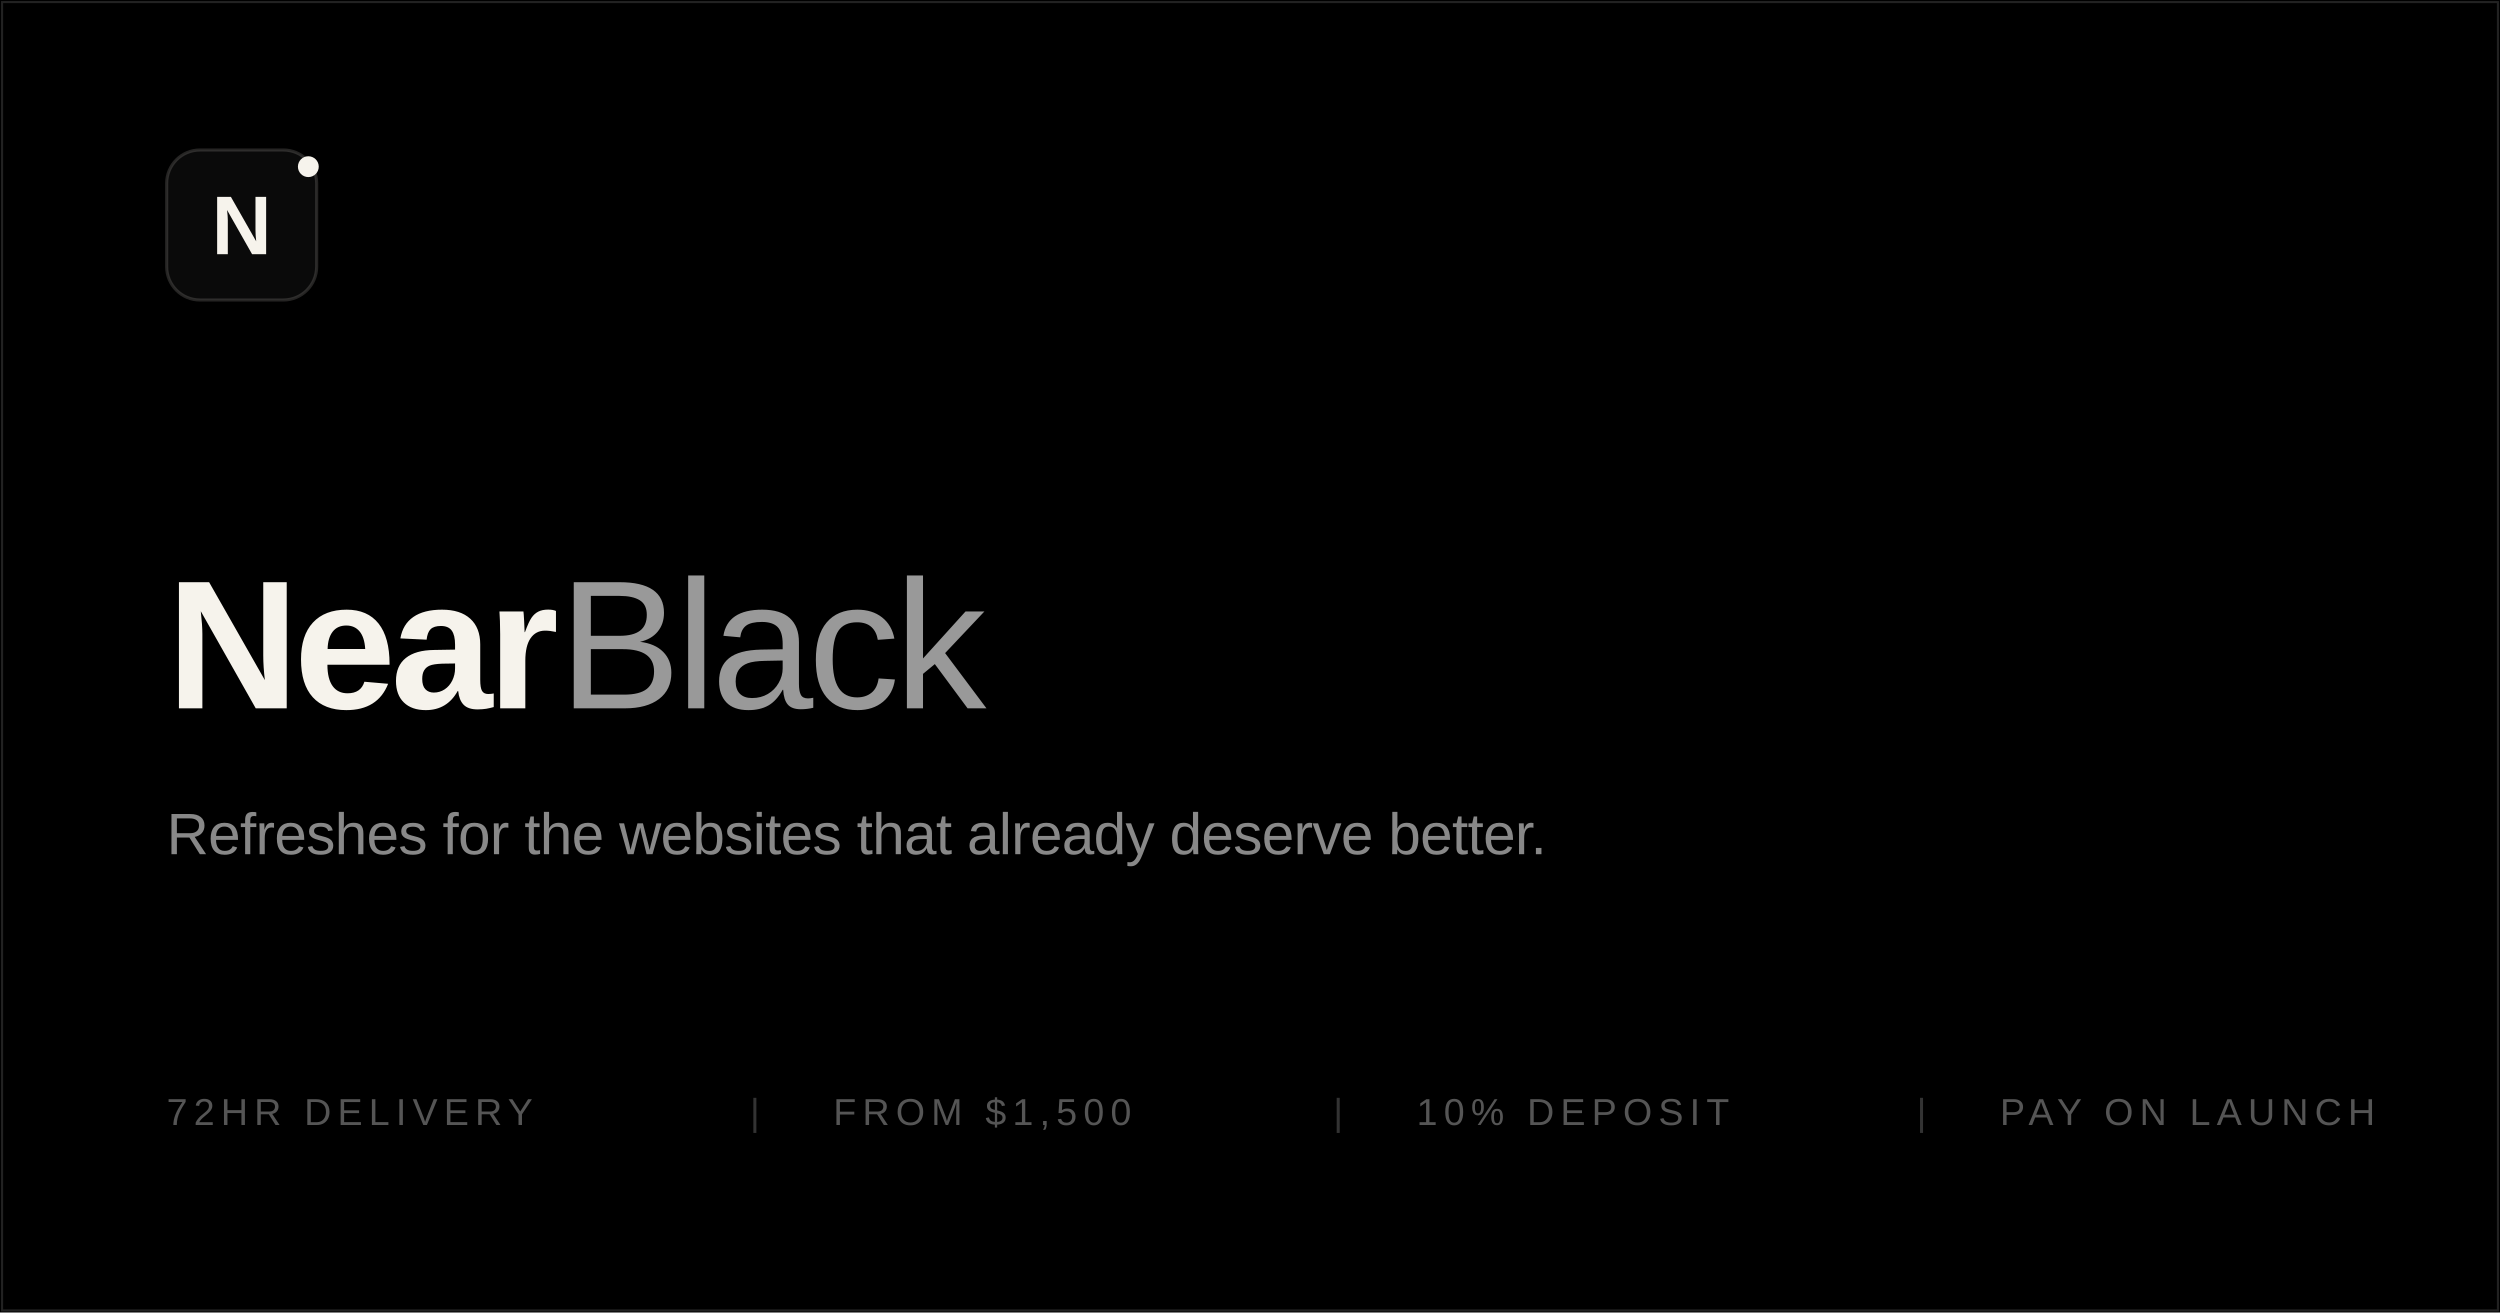
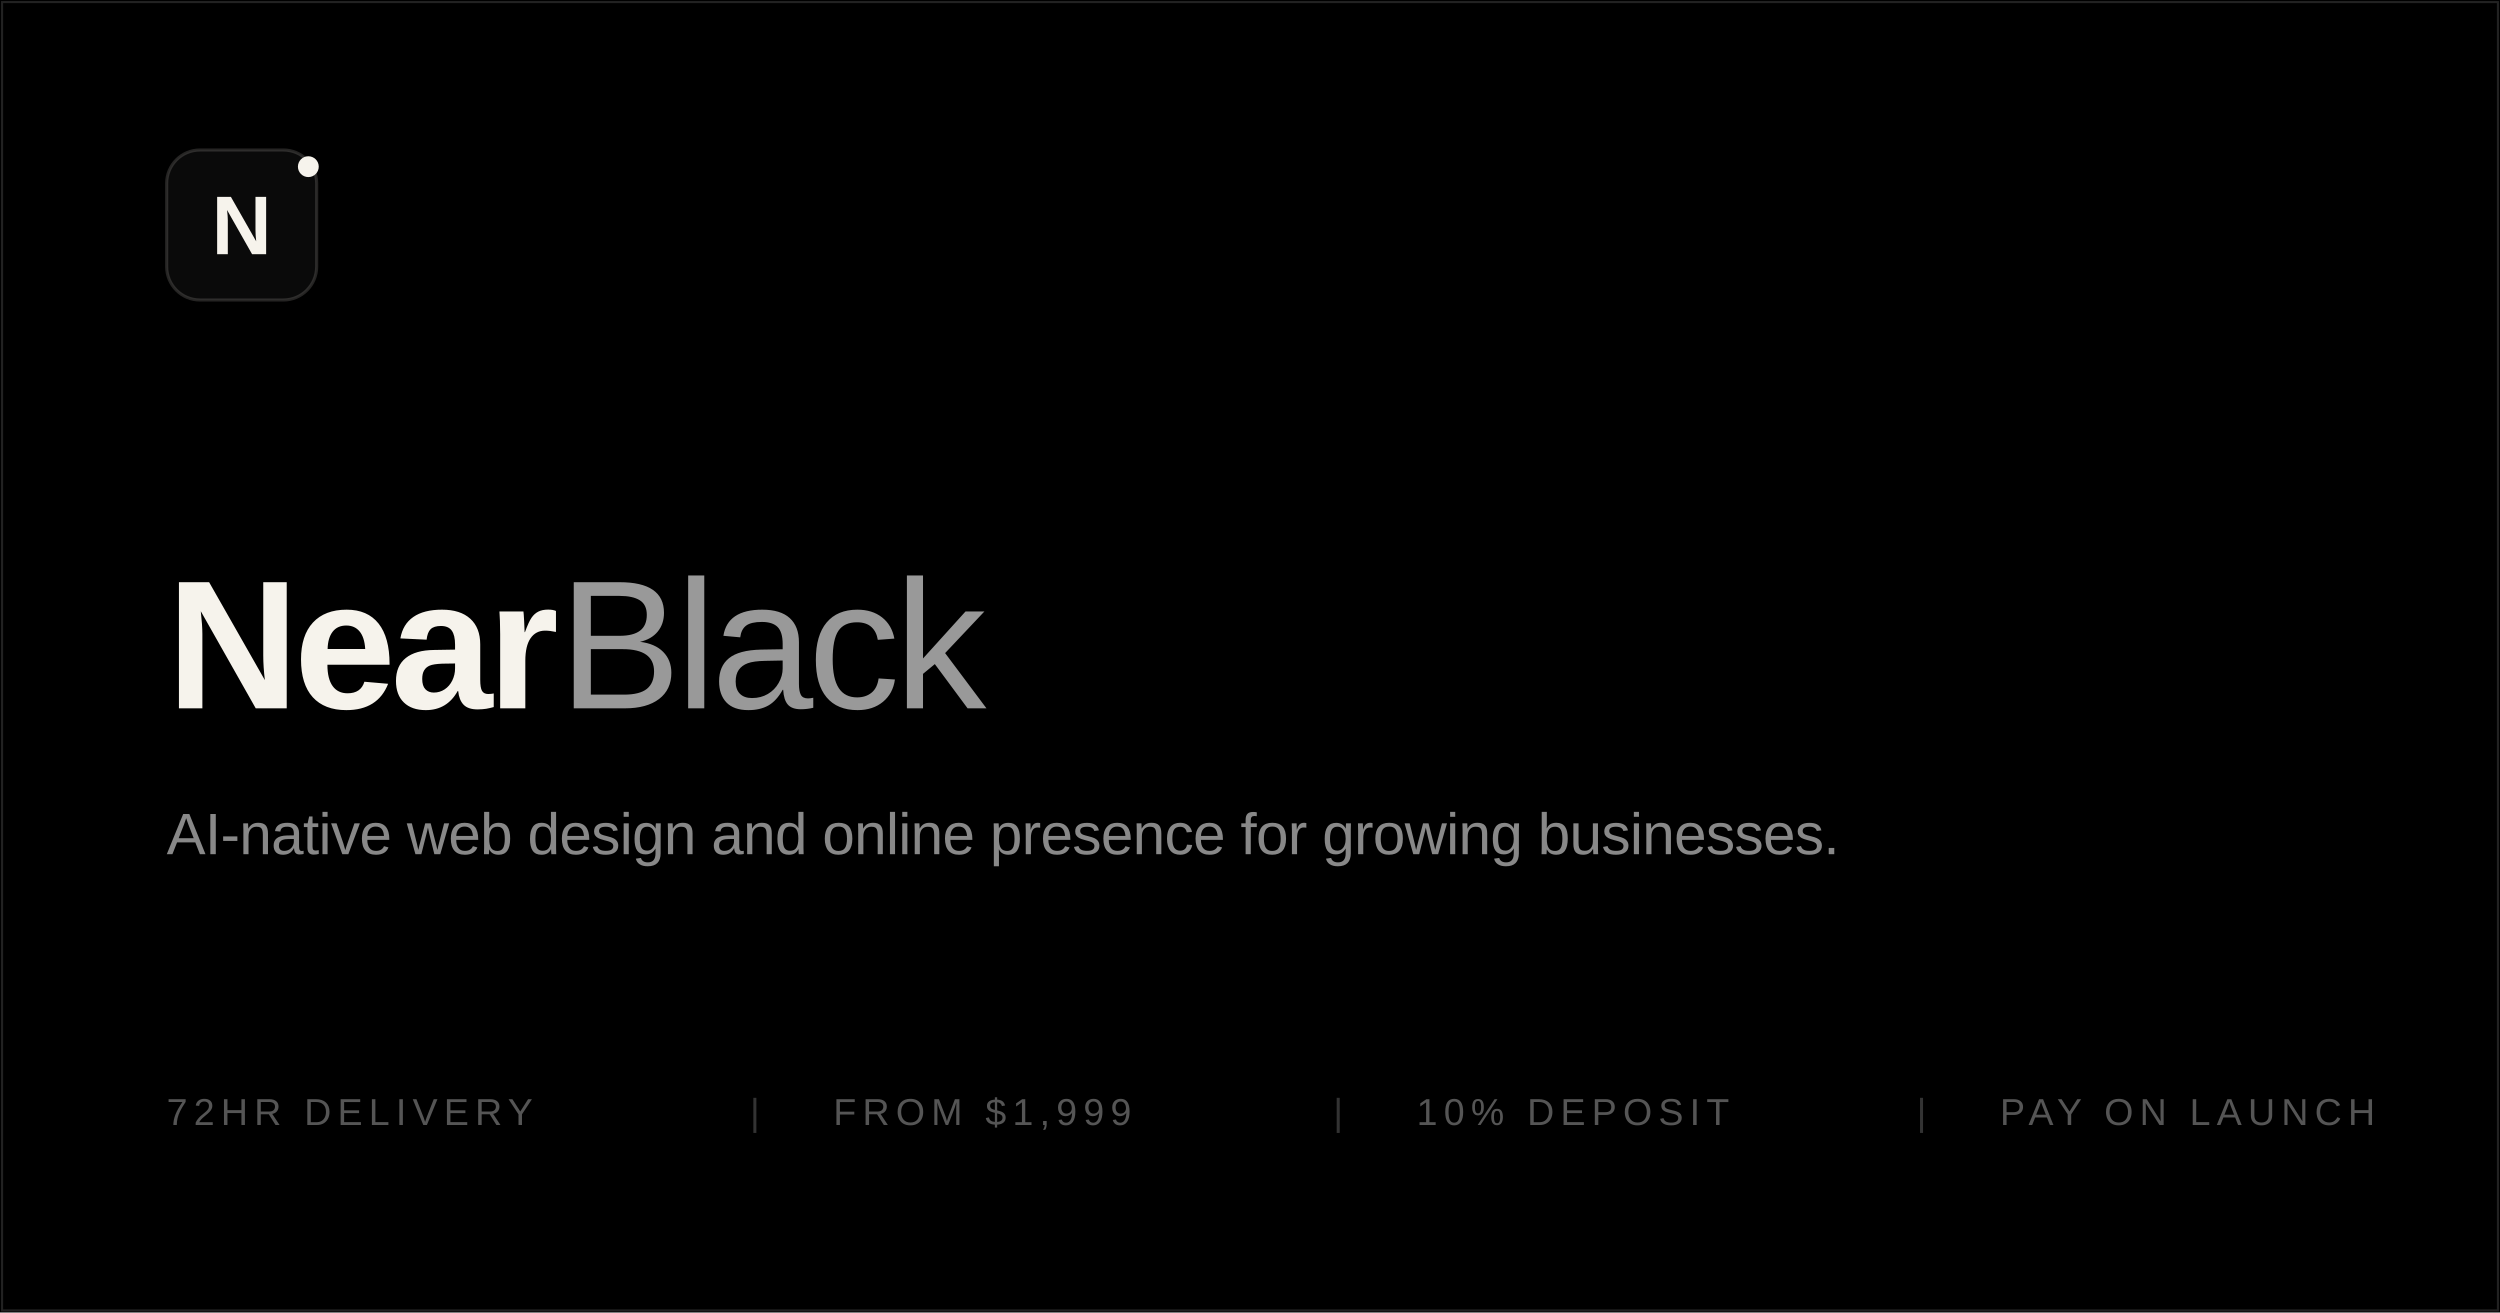
<svg xmlns="http://www.w3.org/2000/svg" viewBox="0 0 1200 630" width="1200" height="630">
  <rect width="1200" height="630" fill="#000" />
  <rect x="1" y="1" width="1198" height="628" fill="none" stroke="#222" stroke-width="1" />
  <rect x="80" y="72" width="72" height="72" rx="16" fill="#0a0a0a" stroke="#f6f3ec" stroke-opacity="0.15" stroke-width="1.5" />
  <text x="116" y="122" text-anchor="middle" fill="#f6f3ec" font-family="Helvetica Neue,Arial,sans-serif" font-size="40" font-weight="700">N</text>
  <circle cx="148" cy="80" r="5" fill="#f6f3ec" />
  <text x="80" y="340" fill="#f6f3ec" font-family="Helvetica Neue,Arial,sans-serif" font-size="88" font-weight="800" letter-spacing="-2.5">Near<tspan fill="#999" font-weight="400">Black</tspan>
  </text>
-   <text x="80" y="410" fill="#888" font-family="Helvetica Neue,Arial,sans-serif" font-size="28" font-weight="500" letter-spacing="-0.3">Refreshes for the websites that already deserve better.</text>
+   <text x="80" y="410" fill="#888" font-family="Helvetica Neue,Arial,sans-serif" font-size="28" font-weight="500" letter-spacing="-0.3">AI-native web design and online presence for growing businesses.</text>
  <text x="80" y="540" fill="#555" font-family="Helvetica Neue,Arial,sans-serif" font-size="18" font-weight="500" letter-spacing="3">72HR DELIVERY</text>
  <text x="360" y="540" fill="#333" font-family="Helvetica Neue,Arial,sans-serif" font-size="18" font-weight="500">|</text>
-   <text x="400" y="540" fill="#555" font-family="Helvetica Neue,Arial,sans-serif" font-size="18" font-weight="500" letter-spacing="3">FROM $1,500</text>
+   <text x="400" y="540" fill="#555" font-family="Helvetica Neue,Arial,sans-serif" font-size="18" font-weight="500" letter-spacing="3">FROM $1,999</text>
  <text x="640" y="540" fill="#333" font-family="Helvetica Neue,Arial,sans-serif" font-size="18" font-weight="500">|</text>
  <text x="680" y="540" fill="#555" font-family="Helvetica Neue,Arial,sans-serif" font-size="18" font-weight="500" letter-spacing="3">10% DEPOSIT</text>
  <text x="920" y="540" fill="#333" font-family="Helvetica Neue,Arial,sans-serif" font-size="18" font-weight="500">|</text>
  <text x="960" y="540" fill="#555" font-family="Helvetica Neue,Arial,sans-serif" font-size="18" font-weight="500" letter-spacing="3">PAY ON LAUNCH</text>
</svg>
